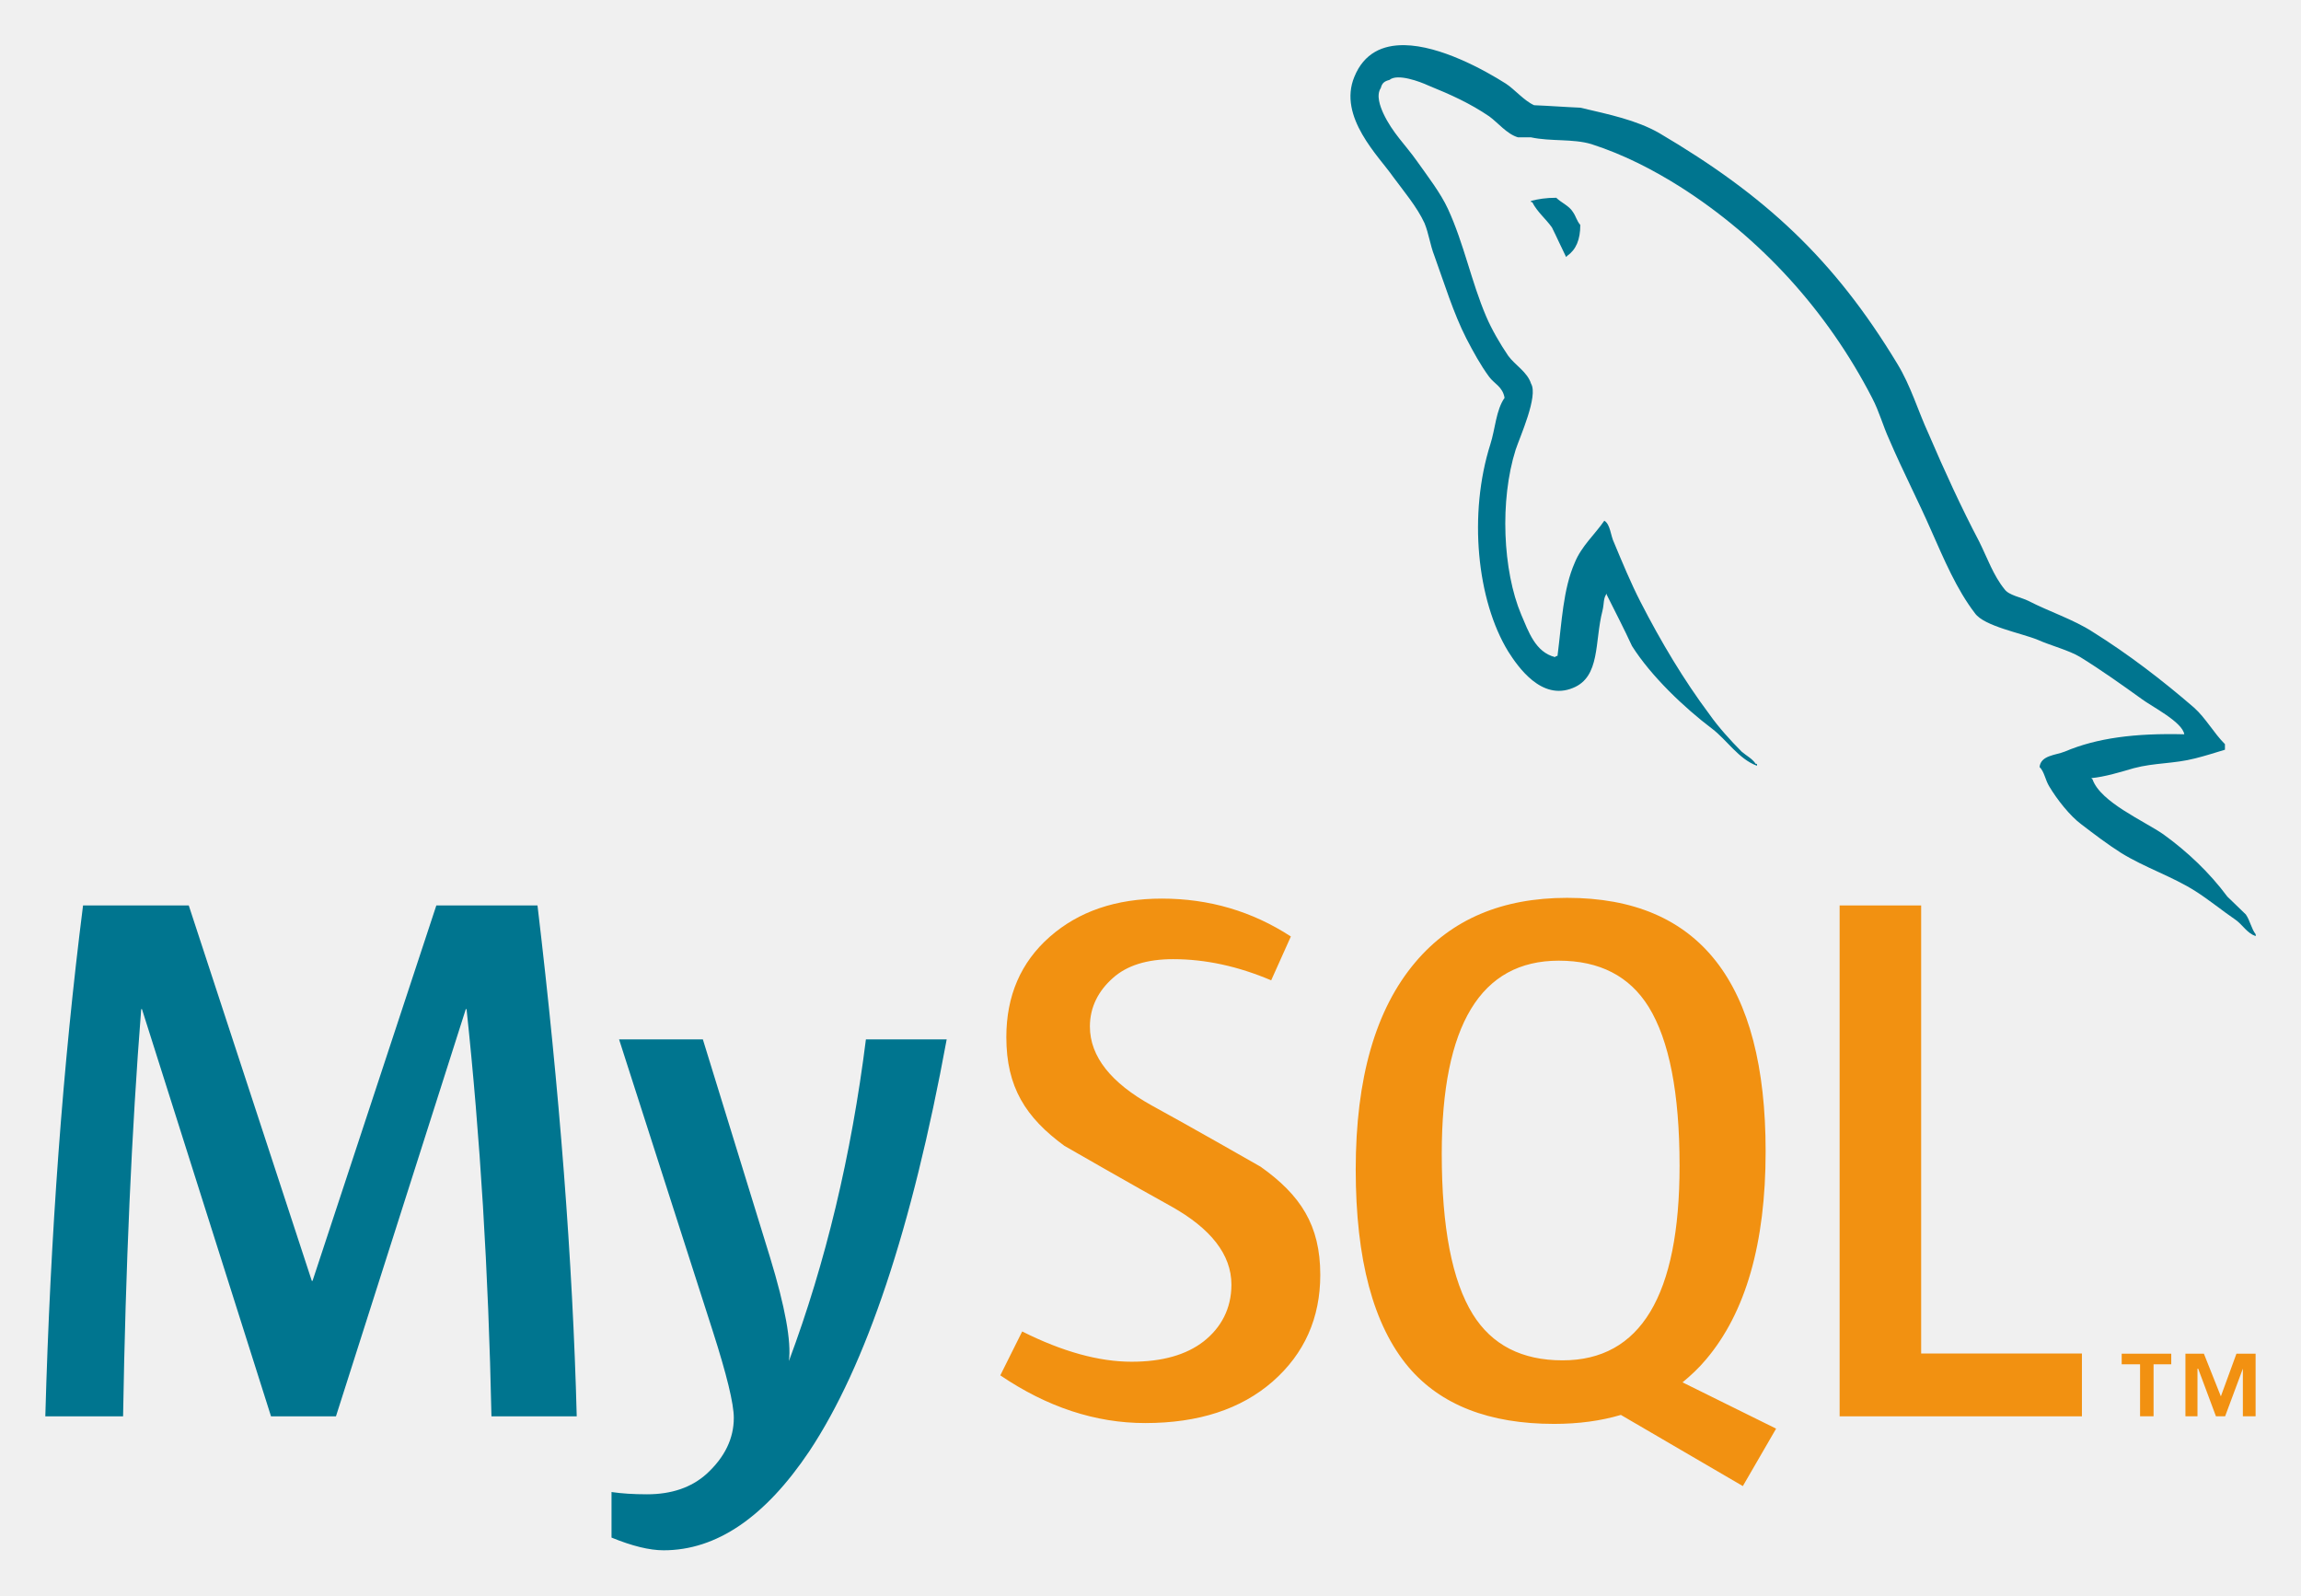
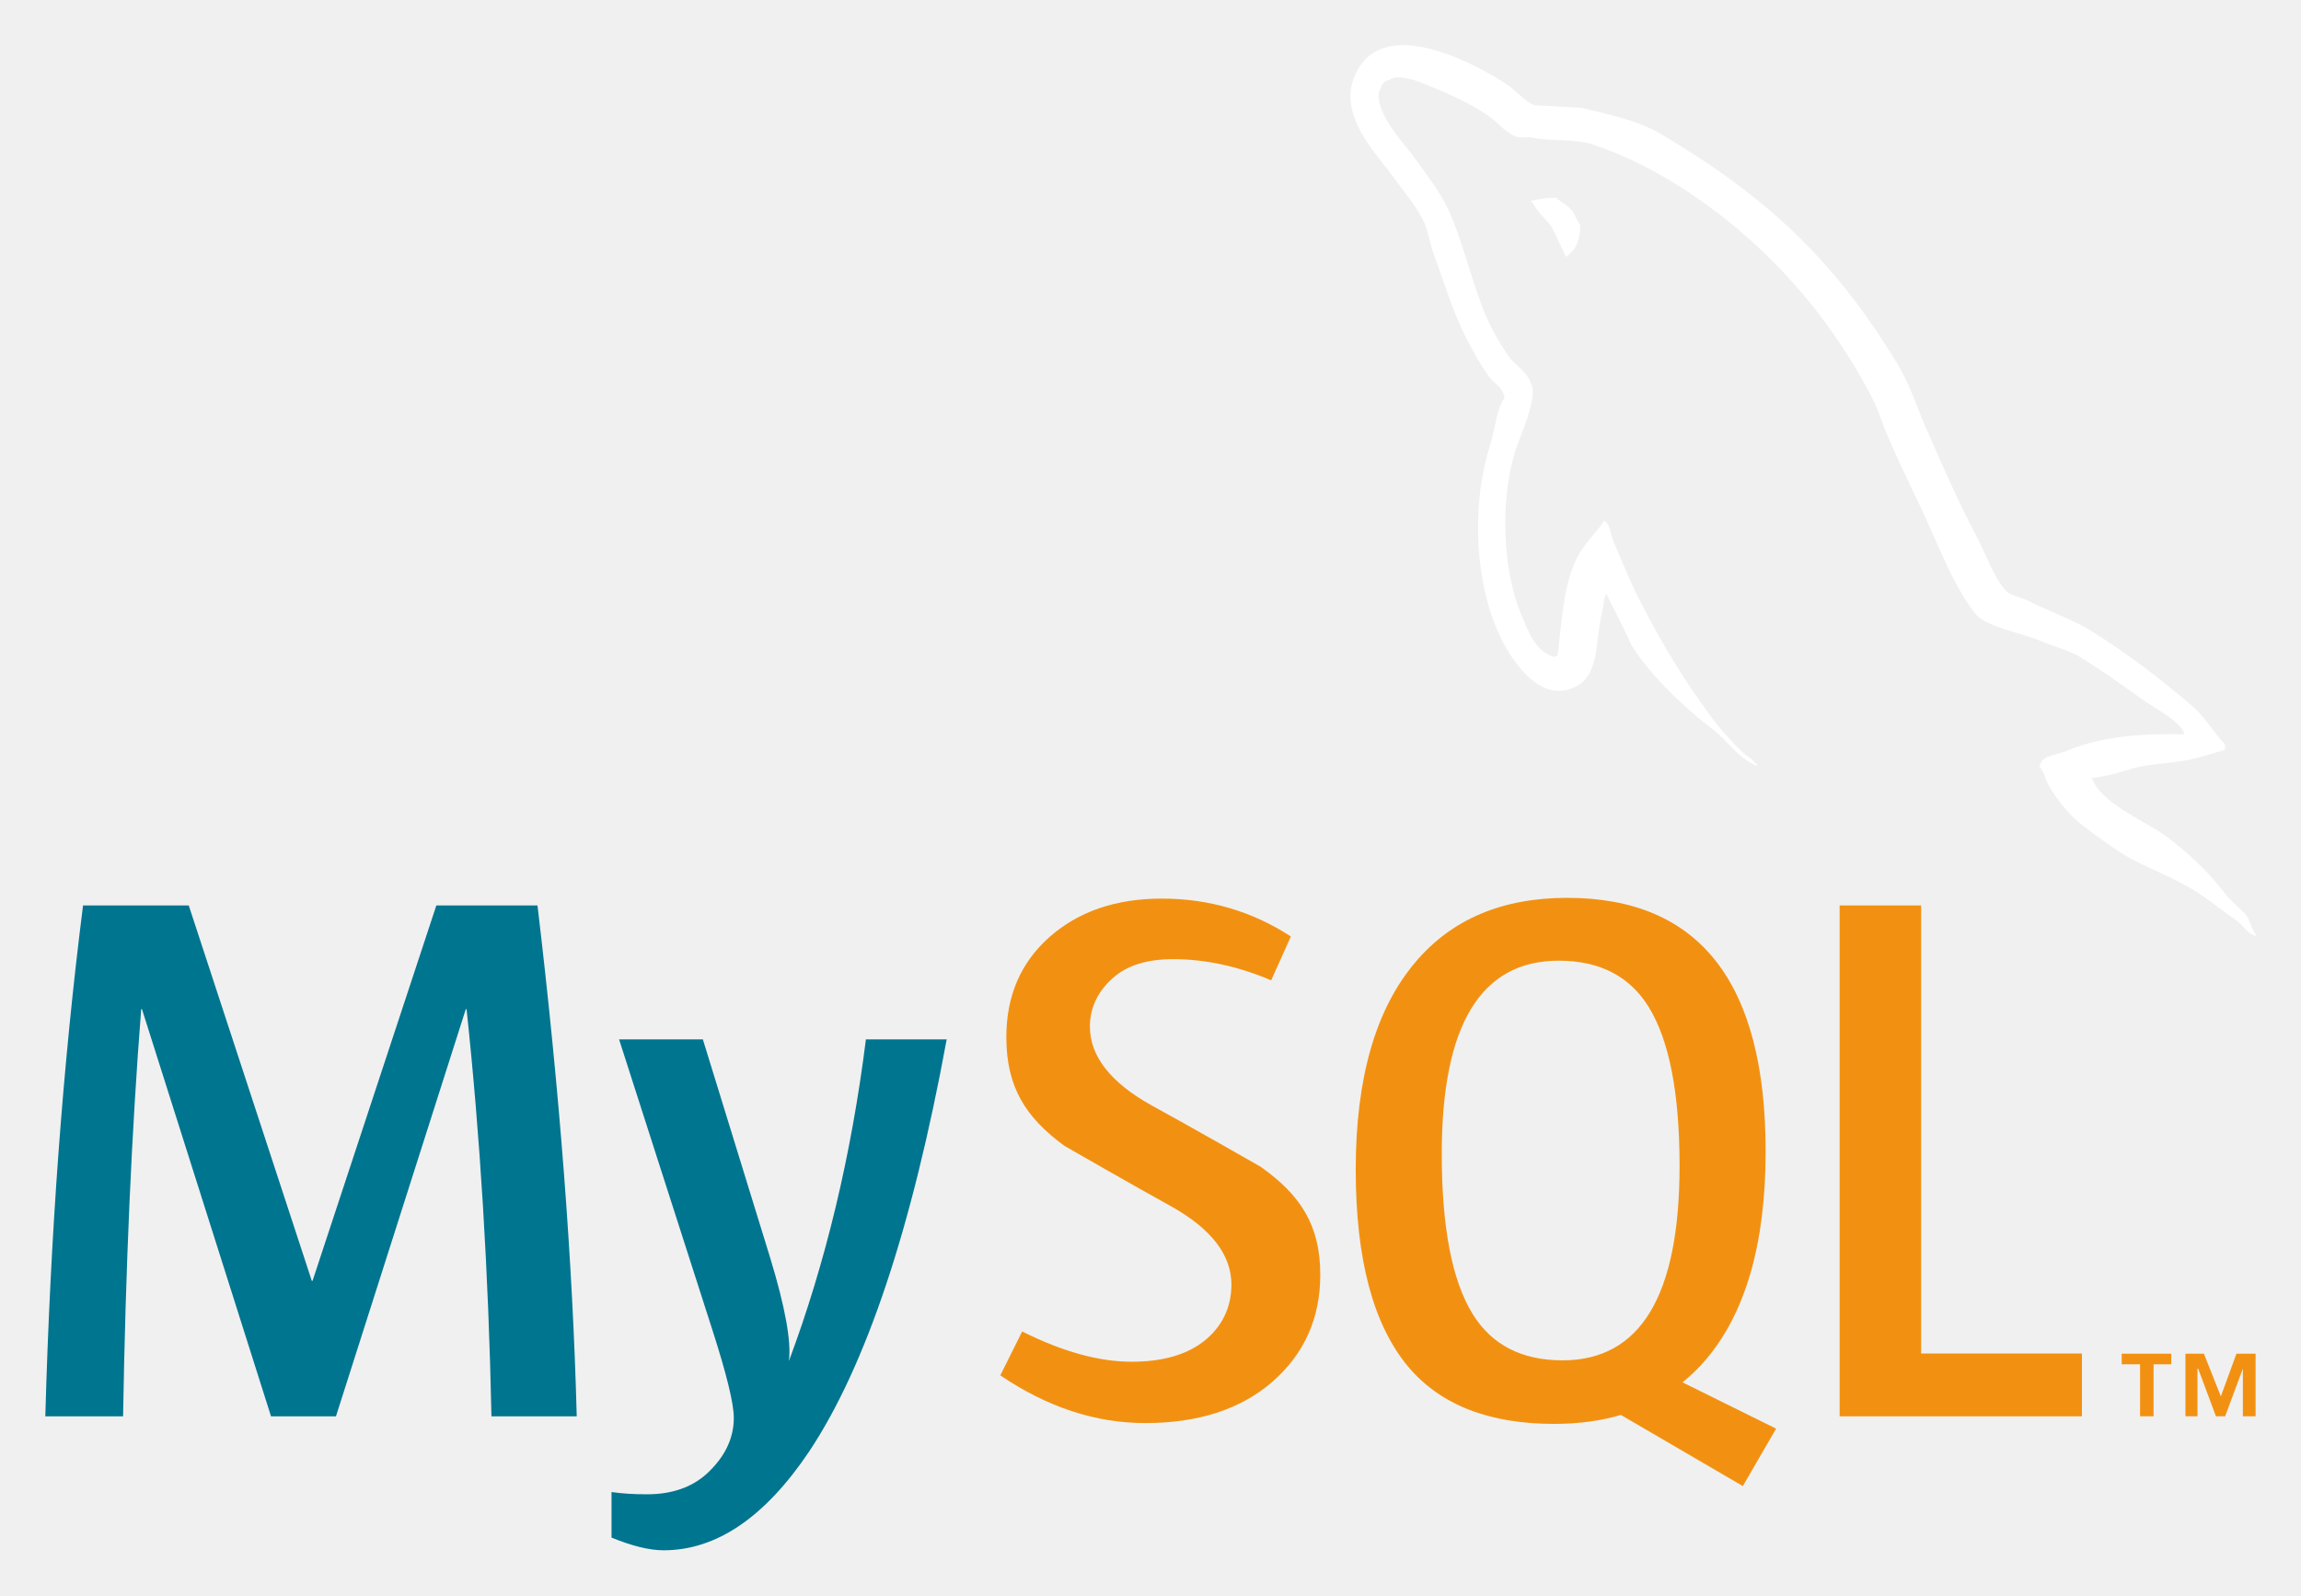
<svg xmlns="http://www.w3.org/2000/svg" version="1.1" id="svg3464" width="1024" height="710" viewBox="-7.929 -7.929 403.99 280.152">
  <defs id="defs3466" />
  <path style="fill:#00758f;fill-opacity:1" d="m 158.277,174.582 c -6.098,33.177 -14.142,57.288 -24.127,72.328 -7.779,11.589 -16.302,17.384 -25.582,17.384 -2.474,0 -5.525,-0.747 -9.145,-2.232 l 0,-7.998 c 1.768,0.26 3.844,0.398 6.23,0.398 4.329,0 7.819,-1.2 10.473,-3.594 3.179,-2.918 4.77,-6.197 4.77,-9.832 0,-2.482 -1.241,-7.576 -3.711,-15.281 l -16.435,-51.173 14.712,0 11.796,38.273 c 2.65,8.69 3.755,14.756 3.313,18.213 6.452,-17.278 10.959,-36.107 13.523,-56.486 l 14.183,0 m -64.961,66.191 -14.976,0 C 77.813,215.428 76.353,191.596 73.967,169.271 l -0.132,0 -22.801,71.501 -11.402,0 -22.663,-71.501 -0.134,0 c -1.682,21.44 -2.74,45.272 -3.181,71.501 l -13.655,0 c 0.882,-31.899 3.091,-61.802 6.625,-89.715 l 18.561,0 21.606,65.92 0.133,0 21.738,-65.92 17.76,0 c 3.889,32.691 6.185,62.603 6.891,89.715" id="path3414" />
  <path style="fill:#f29111;fill-opacity:1" d="m 357.621,240.773 -42.546,0 0,-89.715 14.317,0 0,78.679 28.229,0 0,11.036 M 250.65,222.826 c -3.624,-5.848 -5.44,-15.232 -5.44,-28.172 0,-22.591 6.851,-33.893 20.547,-33.893 7.161,0 12.416,2.703 15.777,8.104 3.62,5.851 5.435,15.154 5.435,27.913 0,22.771 -6.851,34.162 -20.547,34.162 -7.158,0 -12.416,-2.701 -15.772,-8.113 m 53.285,20.11 -16.446,-8.132 c 1.464,-1.204 2.855,-2.503 4.114,-4.007 6.983,-8.231 10.478,-20.414 10.478,-36.543 0,-29.68 -11.621,-44.528 -34.861,-44.528 -11.399,0 -20.283,3.764 -26.645,11.302 -6.985,8.241 -10.473,20.378 -10.473,36.415 0,15.77 3.091,27.339 9.277,34.688 5.636,6.642 14.16,9.968 25.571,9.968 4.257,0 8.163,-0.526 11.713,-1.577 l 21.417,12.497 5.839,-10.084 m -80.04,-27.03 c 0,7.608 -2.788,13.855 -8.346,18.742 -5.562,4.866 -13.035,7.305 -22.392,7.305 -8.752,0 -17.234,-2.808 -25.45,-8.377 l 3.844,-7.706 c 7.071,3.544 13.469,5.313 19.214,5.313 5.389,0 9.607,-1.202 12.658,-3.578 3.044,-2.393 4.869,-5.73 4.869,-9.963 0,-5.327 -3.705,-9.88 -10.503,-13.7 -6.276,-3.453 -18.819,-10.663 -18.819,-10.663 -6.796,-4.97 -10.203,-10.304 -10.203,-19.091 0,-7.268 2.541,-13.142 7.616,-17.611 5.086,-4.478 11.649,-6.717 19.685,-6.717 8.306,0 15.86,2.223 22.662,6.652 l -3.456,7.699 c -5.821,-2.474 -11.561,-3.717 -17.22,-3.717 -4.592,0 -8.131,1.105 -10.598,3.329 -2.481,2.205 -4.015,5.042 -4.015,8.5 0,5.313 3.786,9.922 10.776,13.816 6.355,3.455 19.204,10.804 19.204,10.804 6.99,4.961 10.473,10.251 10.473,18.964" id="path3420" />
  <path id="path3422" d="m 367.831,240.763 2.372,0 0,-9.128 3.104,0 0,-1.864 -8.701,0 0,1.864 3.225,0 0,9.128 z m 18.052,0 2.236,0 0,-10.992 -3.363,0 -2.737,7.493 -2.98,-7.493 -3.241,0 0,10.992 2.116,0 0,-8.366 0.12,0 3.121,8.366 1.612,0 3.116,-8.366 0,8.366" style="fill:#f29111;fill-rule:nonzero" />
-   <path style="fill:#00758f;fill-opacity:1" id="path3424" d="m 238.646,0.002 c -3.783,-0.056 -7.081,1.372 -8.785,5.559 -2.92,7.05 4.325,13.984 6.812,17.563 1.836,2.49 4.217,5.313 5.508,8.127 0.758,1.844 0.976,3.798 1.736,5.746 1.728,4.769 3.346,10.082 5.621,14.529 1.185,2.277 2.481,4.663 3.994,6.713 0.873,1.2 2.381,1.734 2.707,3.691 -1.508,2.166 -1.626,5.419 -2.49,8.131 -3.89,12.25 -2.379,27.424 3.137,36.42 1.726,2.71 5.84,8.672 11.354,6.391 4.865,-1.948 3.783,-8.126 5.188,-13.543 0.323,-1.31 0.107,-2.169 0.754,-3.035 l 0,0.219 c 1.513,3.031 3.031,5.951 4.436,8.996 3.356,5.306 9.187,10.836 14.057,14.518 2.587,1.959 4.644,5.314 7.887,6.51 l 0,-0.328 -0.213,0 c -0.651,-0.973 -1.622,-1.409 -2.488,-2.164 -1.945,-1.952 -4.101,-4.339 -5.621,-6.506 -4.539,-6.068 -8.544,-12.792 -12.104,-19.729 -1.735,-3.368 -3.246,-7.05 -4.652,-10.408 -0.647,-1.295 -0.647,-3.252 -1.73,-3.9 -1.626,2.382 -3.998,4.444 -5.186,7.361 -2.056,4.667 -2.271,10.41 -3.033,16.375 -0.43,0.113 -0.213,0.001 -0.43,0.217 -3.456,-0.867 -4.645,-4.444 -5.945,-7.469 -3.243,-7.706 -3.788,-20.063 -0.973,-28.953 0.753,-2.272 4.006,-9.426 2.703,-11.594 -0.654,-2.068 -2.815,-3.25 -4.002,-4.883 -1.402,-2.059 -2.923,-4.656 -3.887,-6.938 -2.596,-6.068 -3.901,-12.791 -6.703,-18.859 -1.298,-2.823 -3.575,-5.749 -5.406,-8.346 -2.058,-2.928 -4.325,-4.986 -5.949,-8.451 -0.536,-1.195 -1.293,-3.148 -0.432,-4.445 0.212,-0.869 0.651,-1.194 1.518,-1.412 1.398,-1.193 5.403,0.322 6.805,0.973 4.003,1.621 7.354,3.146 10.701,5.418 1.515,1.086 3.137,3.147 5.08,3.693 l 2.275,0 c 3.458,0.753 7.352,0.21 10.598,1.189 5.726,1.841 10.914,4.551 15.566,7.479 14.157,8.998 25.832,21.793 33.721,37.074 1.3,2.49 1.846,4.767 3.033,7.363 2.271,5.322 5.086,10.743 7.352,15.941 2.268,5.095 4.434,10.293 7.682,14.527 1.617,2.273 8.106,3.465 11.025,4.658 2.157,0.973 5.514,1.841 7.461,3.031 3.675,2.273 7.344,4.878 10.809,7.375 1.725,1.301 7.131,4.008 7.457,6.18 l 0.002,0.002 c -8.653,-0.217 -15.355,0.648 -20.975,3.035 -1.622,0.65 -4.214,0.649 -4.436,2.709 0.871,0.866 0.976,2.275 1.738,3.473 1.294,2.168 3.559,5.09 5.617,6.611 2.271,1.735 4.54,3.463 6.922,4.98 4.213,2.613 8.972,4.124 13.074,6.727 2.386,1.515 4.756,3.465 7.143,5.096 1.185,0.867 1.935,2.278 3.455,2.814 l 0,-0.33 c -0.762,-0.973 -0.974,-2.381 -1.727,-3.471 -1.079,-1.076 -2.163,-2.057 -3.246,-3.137 -3.137,-4.227 -7.034,-7.91 -11.24,-10.945 -3.463,-2.391 -11.034,-5.644 -12.434,-9.643 0,0 -0.114,-0.114 -0.221,-0.221 2.379,-0.22 5.197,-1.089 7.465,-1.746 3.67,-0.973 7.021,-0.754 10.805,-1.727 1.732,-0.437 3.462,-0.981 5.199,-1.514 l 0,-0.982 c -1.956,-1.947 -3.355,-4.553 -5.408,-6.395 -5.509,-4.768 -11.571,-9.426 -17.84,-13.334 -3.356,-2.169 -7.681,-3.571 -11.25,-5.418 -1.291,-0.651 -3.451,-0.972 -4.211,-2.062 -1.947,-2.384 -3.033,-5.523 -4.436,-8.346 -3.132,-5.955 -6.163,-12.566 -8.861,-18.863 -1.945,-4.224 -3.134,-8.449 -5.514,-12.354 -11.141,-18.431 -23.245,-29.591 -41.84,-40.541 -4.001,-2.279 -8.757,-3.253 -13.834,-4.445 -2.707,-0.113 -5.407,-0.325 -8.109,-0.432 -1.732,-0.762 -3.466,-2.824 -4.977,-3.799 -3.853,-2.438 -11.504,-6.654 -17.809,-6.748 z M 265.317,26.797 c -1.834,0 -3.128,0.223 -4.434,0.545 l 0,0.217 0.211,0 c 0.873,1.73 2.389,2.933 3.461,4.447 0.871,1.735 1.628,3.462 2.492,5.199 0.106,-0.107 0.209,-0.219 0.209,-0.219 1.525,-1.079 2.281,-2.812 2.281,-5.418 -0.654,-0.764 -0.756,-1.517 -1.301,-2.279 -0.647,-1.082 -2.054,-1.624 -2.92,-2.492 z" />
+   <path style="fill:#FFF;fill-opacity:1" id="path3424" d="m 238.646,0.002 c -3.783,-0.056 -7.081,1.372 -8.785,5.559 -2.92,7.05 4.325,13.984 6.812,17.563 1.836,2.49 4.217,5.313 5.508,8.127 0.758,1.844 0.976,3.798 1.736,5.746 1.728,4.769 3.346,10.082 5.621,14.529 1.185,2.277 2.481,4.663 3.994,6.713 0.873,1.2 2.381,1.734 2.707,3.691 -1.508,2.166 -1.626,5.419 -2.49,8.131 -3.89,12.25 -2.379,27.424 3.137,36.42 1.726,2.71 5.84,8.672 11.354,6.391 4.865,-1.948 3.783,-8.126 5.188,-13.543 0.323,-1.31 0.107,-2.169 0.754,-3.035 l 0,0.219 c 1.513,3.031 3.031,5.951 4.436,8.996 3.356,5.306 9.187,10.836 14.057,14.518 2.587,1.959 4.644,5.314 7.887,6.51 l 0,-0.328 -0.213,0 c -0.651,-0.973 -1.622,-1.409 -2.488,-2.164 -1.945,-1.952 -4.101,-4.339 -5.621,-6.506 -4.539,-6.068 -8.544,-12.792 -12.104,-19.729 -1.735,-3.368 -3.246,-7.05 -4.652,-10.408 -0.647,-1.295 -0.647,-3.252 -1.73,-3.9 -1.626,2.382 -3.998,4.444 -5.186,7.361 -2.056,4.667 -2.271,10.41 -3.033,16.375 -0.43,0.113 -0.213,0.001 -0.43,0.217 -3.456,-0.867 -4.645,-4.444 -5.945,-7.469 -3.243,-7.706 -3.788,-20.063 -0.973,-28.953 0.753,-2.272 4.006,-9.426 2.703,-11.594 -0.654,-2.068 -2.815,-3.25 -4.002,-4.883 -1.402,-2.059 -2.923,-4.656 -3.887,-6.938 -2.596,-6.068 -3.901,-12.791 -6.703,-18.859 -1.298,-2.823 -3.575,-5.749 -5.406,-8.346 -2.058,-2.928 -4.325,-4.986 -5.949,-8.451 -0.536,-1.195 -1.293,-3.148 -0.432,-4.445 0.212,-0.869 0.651,-1.194 1.518,-1.412 1.398,-1.193 5.403,0.322 6.805,0.973 4.003,1.621 7.354,3.146 10.701,5.418 1.515,1.086 3.137,3.147 5.08,3.693 l 2.275,0 c 3.458,0.753 7.352,0.21 10.598,1.189 5.726,1.841 10.914,4.551 15.566,7.479 14.157,8.998 25.832,21.793 33.721,37.074 1.3,2.49 1.846,4.767 3.033,7.363 2.271,5.322 5.086,10.743 7.352,15.941 2.268,5.095 4.434,10.293 7.682,14.527 1.617,2.273 8.106,3.465 11.025,4.658 2.157,0.973 5.514,1.841 7.461,3.031 3.675,2.273 7.344,4.878 10.809,7.375 1.725,1.301 7.131,4.008 7.457,6.18 l 0.002,0.002 c -8.653,-0.217 -15.355,0.648 -20.975,3.035 -1.622,0.65 -4.214,0.649 -4.436,2.709 0.871,0.866 0.976,2.275 1.738,3.473 1.294,2.168 3.559,5.09 5.617,6.611 2.271,1.735 4.54,3.463 6.922,4.98 4.213,2.613 8.972,4.124 13.074,6.727 2.386,1.515 4.756,3.465 7.143,5.096 1.185,0.867 1.935,2.278 3.455,2.814 l 0,-0.33 c -0.762,-0.973 -0.974,-2.381 -1.727,-3.471 -1.079,-1.076 -2.163,-2.057 -3.246,-3.137 -3.137,-4.227 -7.034,-7.91 -11.24,-10.945 -3.463,-2.391 -11.034,-5.644 -12.434,-9.643 0,0 -0.114,-0.114 -0.221,-0.221 2.379,-0.22 5.197,-1.089 7.465,-1.746 3.67,-0.973 7.021,-0.754 10.805,-1.727 1.732,-0.437 3.462,-0.981 5.199,-1.514 l 0,-0.982 c -1.956,-1.947 -3.355,-4.553 -5.408,-6.395 -5.509,-4.768 -11.571,-9.426 -17.84,-13.334 -3.356,-2.169 -7.681,-3.571 -11.25,-5.418 -1.291,-0.651 -3.451,-0.972 -4.211,-2.062 -1.947,-2.384 -3.033,-5.523 -4.436,-8.346 -3.132,-5.955 -6.163,-12.566 -8.861,-18.863 -1.945,-4.224 -3.134,-8.449 -5.514,-12.354 -11.141,-18.431 -23.245,-29.591 -41.84,-40.541 -4.001,-2.279 -8.757,-3.253 -13.834,-4.445 -2.707,-0.113 -5.407,-0.325 -8.109,-0.432 -1.732,-0.762 -3.466,-2.824 -4.977,-3.799 -3.853,-2.438 -11.504,-6.654 -17.809,-6.748 z M 265.317,26.797 c -1.834,0 -3.128,0.223 -4.434,0.545 l 0,0.217 0.211,0 c 0.873,1.73 2.389,2.933 3.461,4.447 0.871,1.735 1.628,3.462 2.492,5.199 0.106,-0.107 0.209,-0.219 0.209,-0.219 1.525,-1.079 2.281,-2.812 2.281,-5.418 -0.654,-0.764 -0.756,-1.517 -1.301,-2.279 -0.647,-1.082 -2.054,-1.624 -2.92,-2.492 z" />
</svg>
